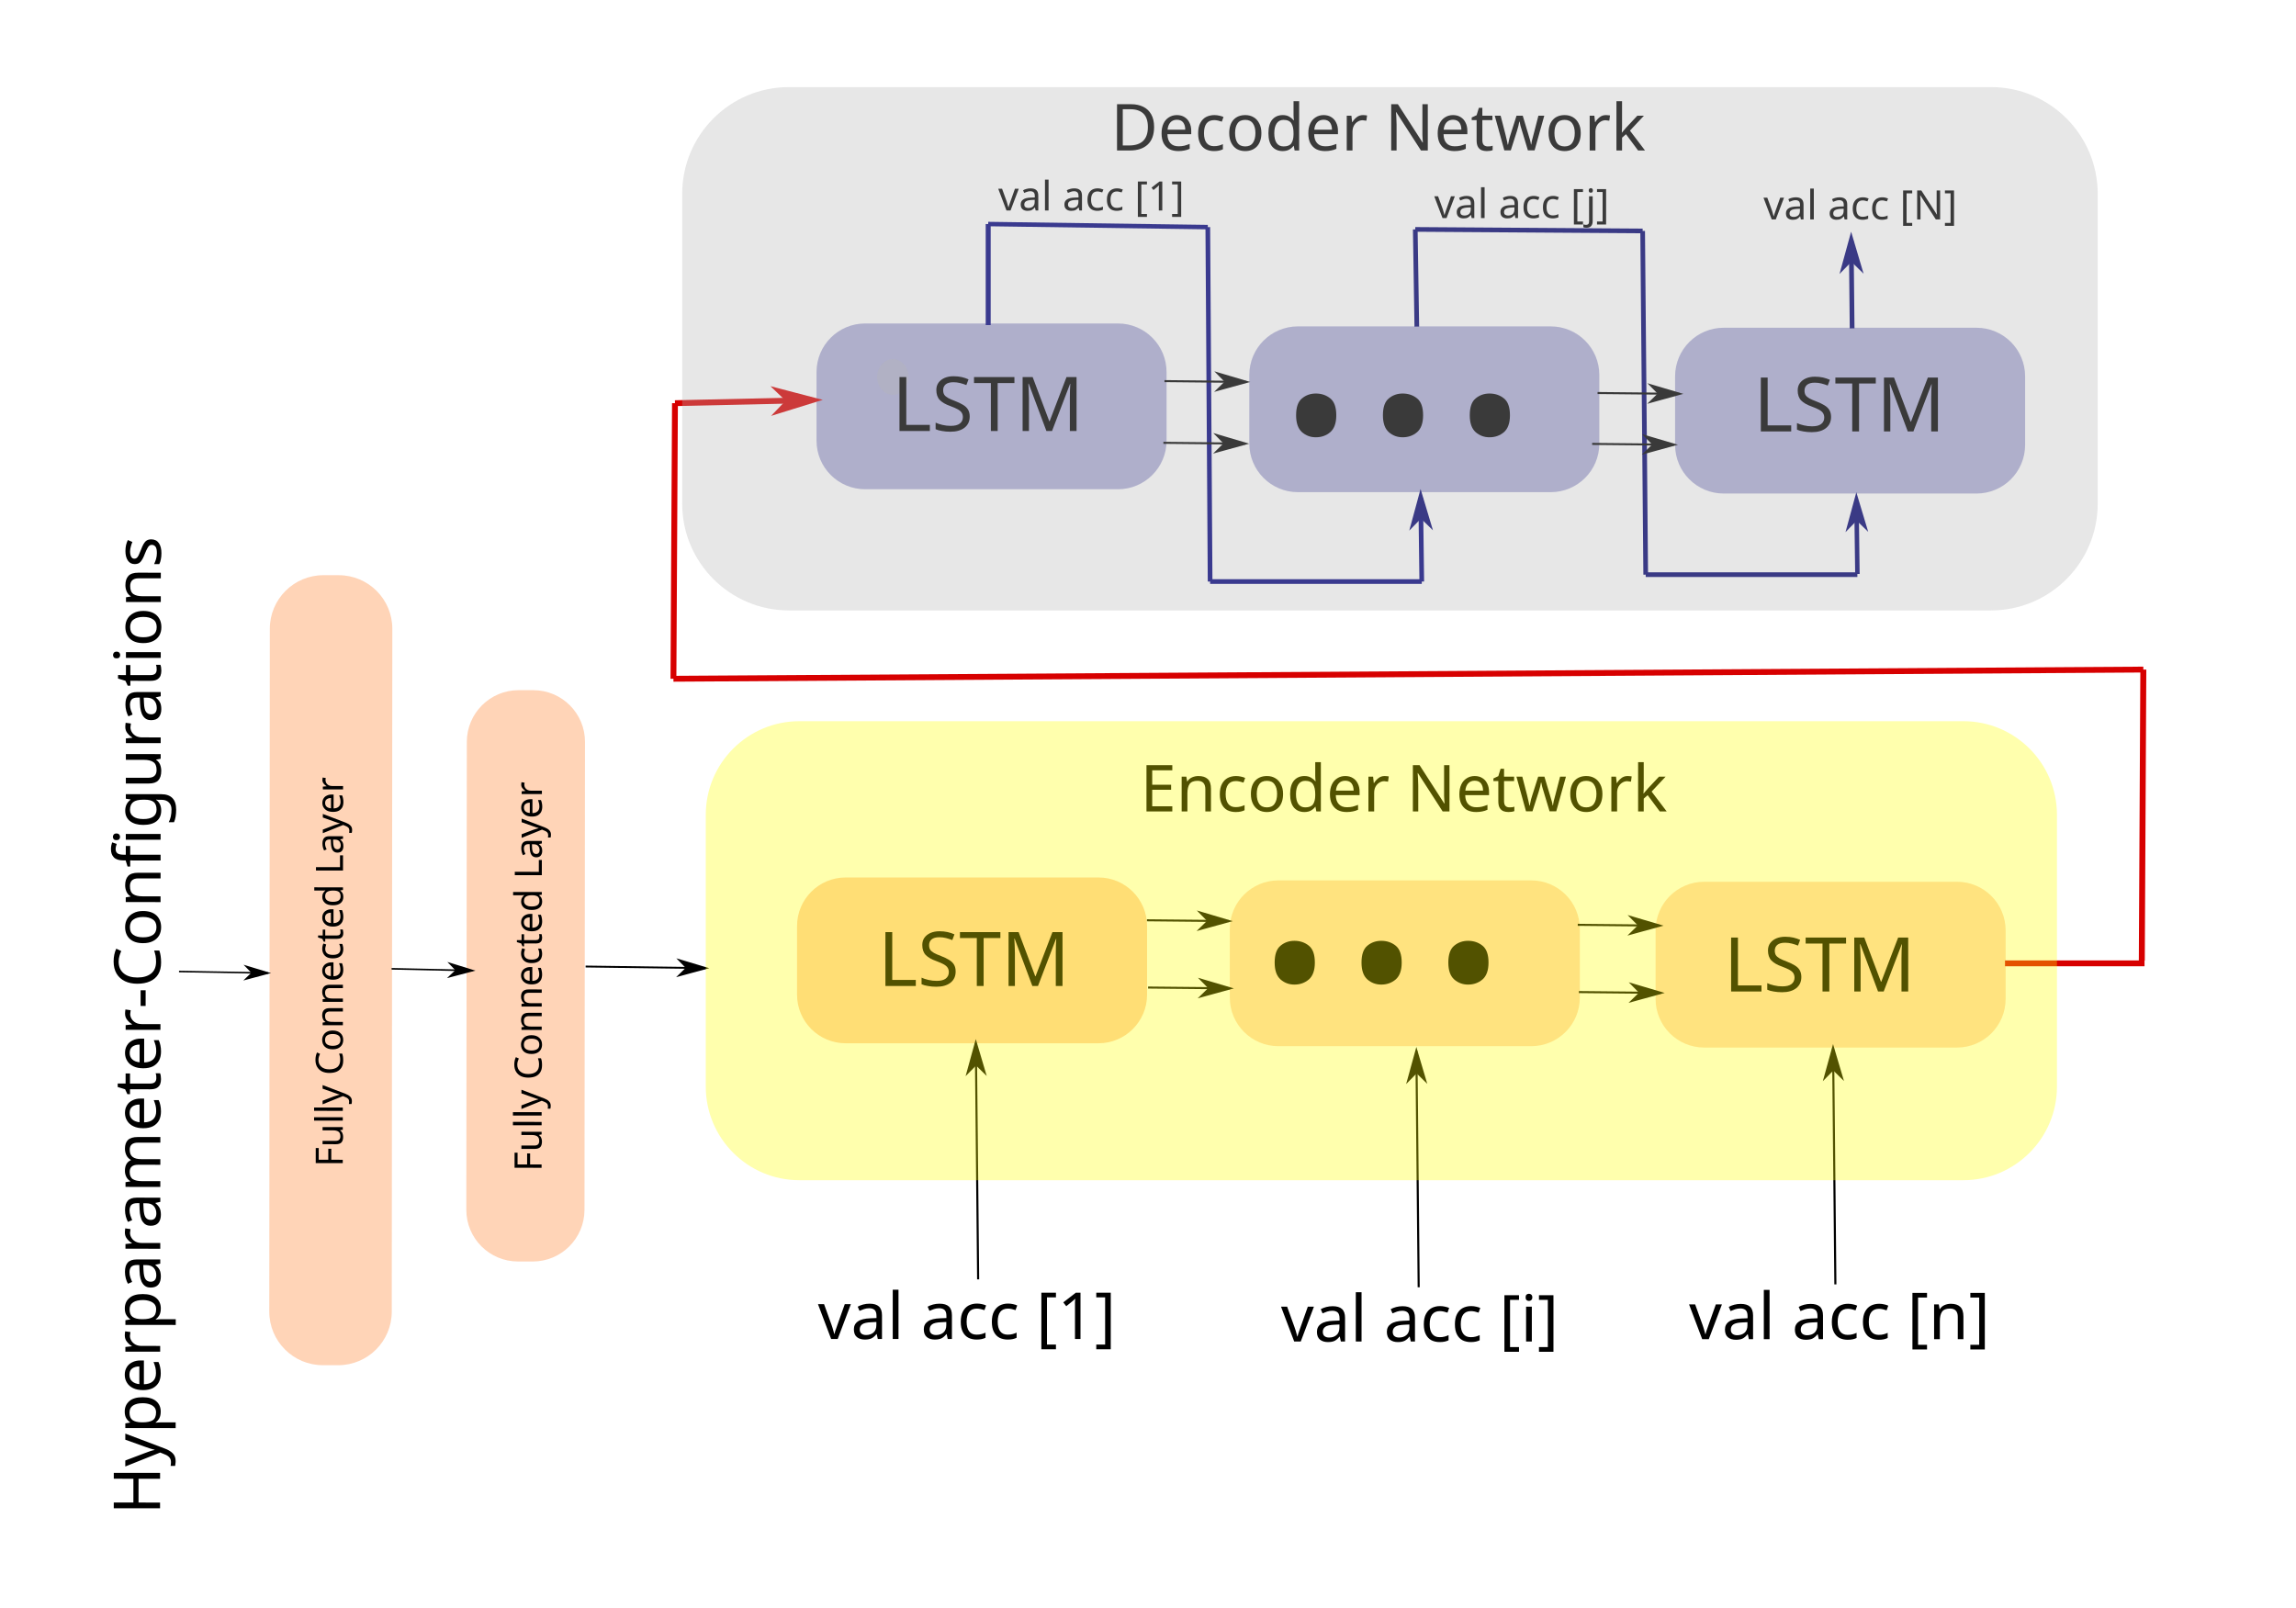
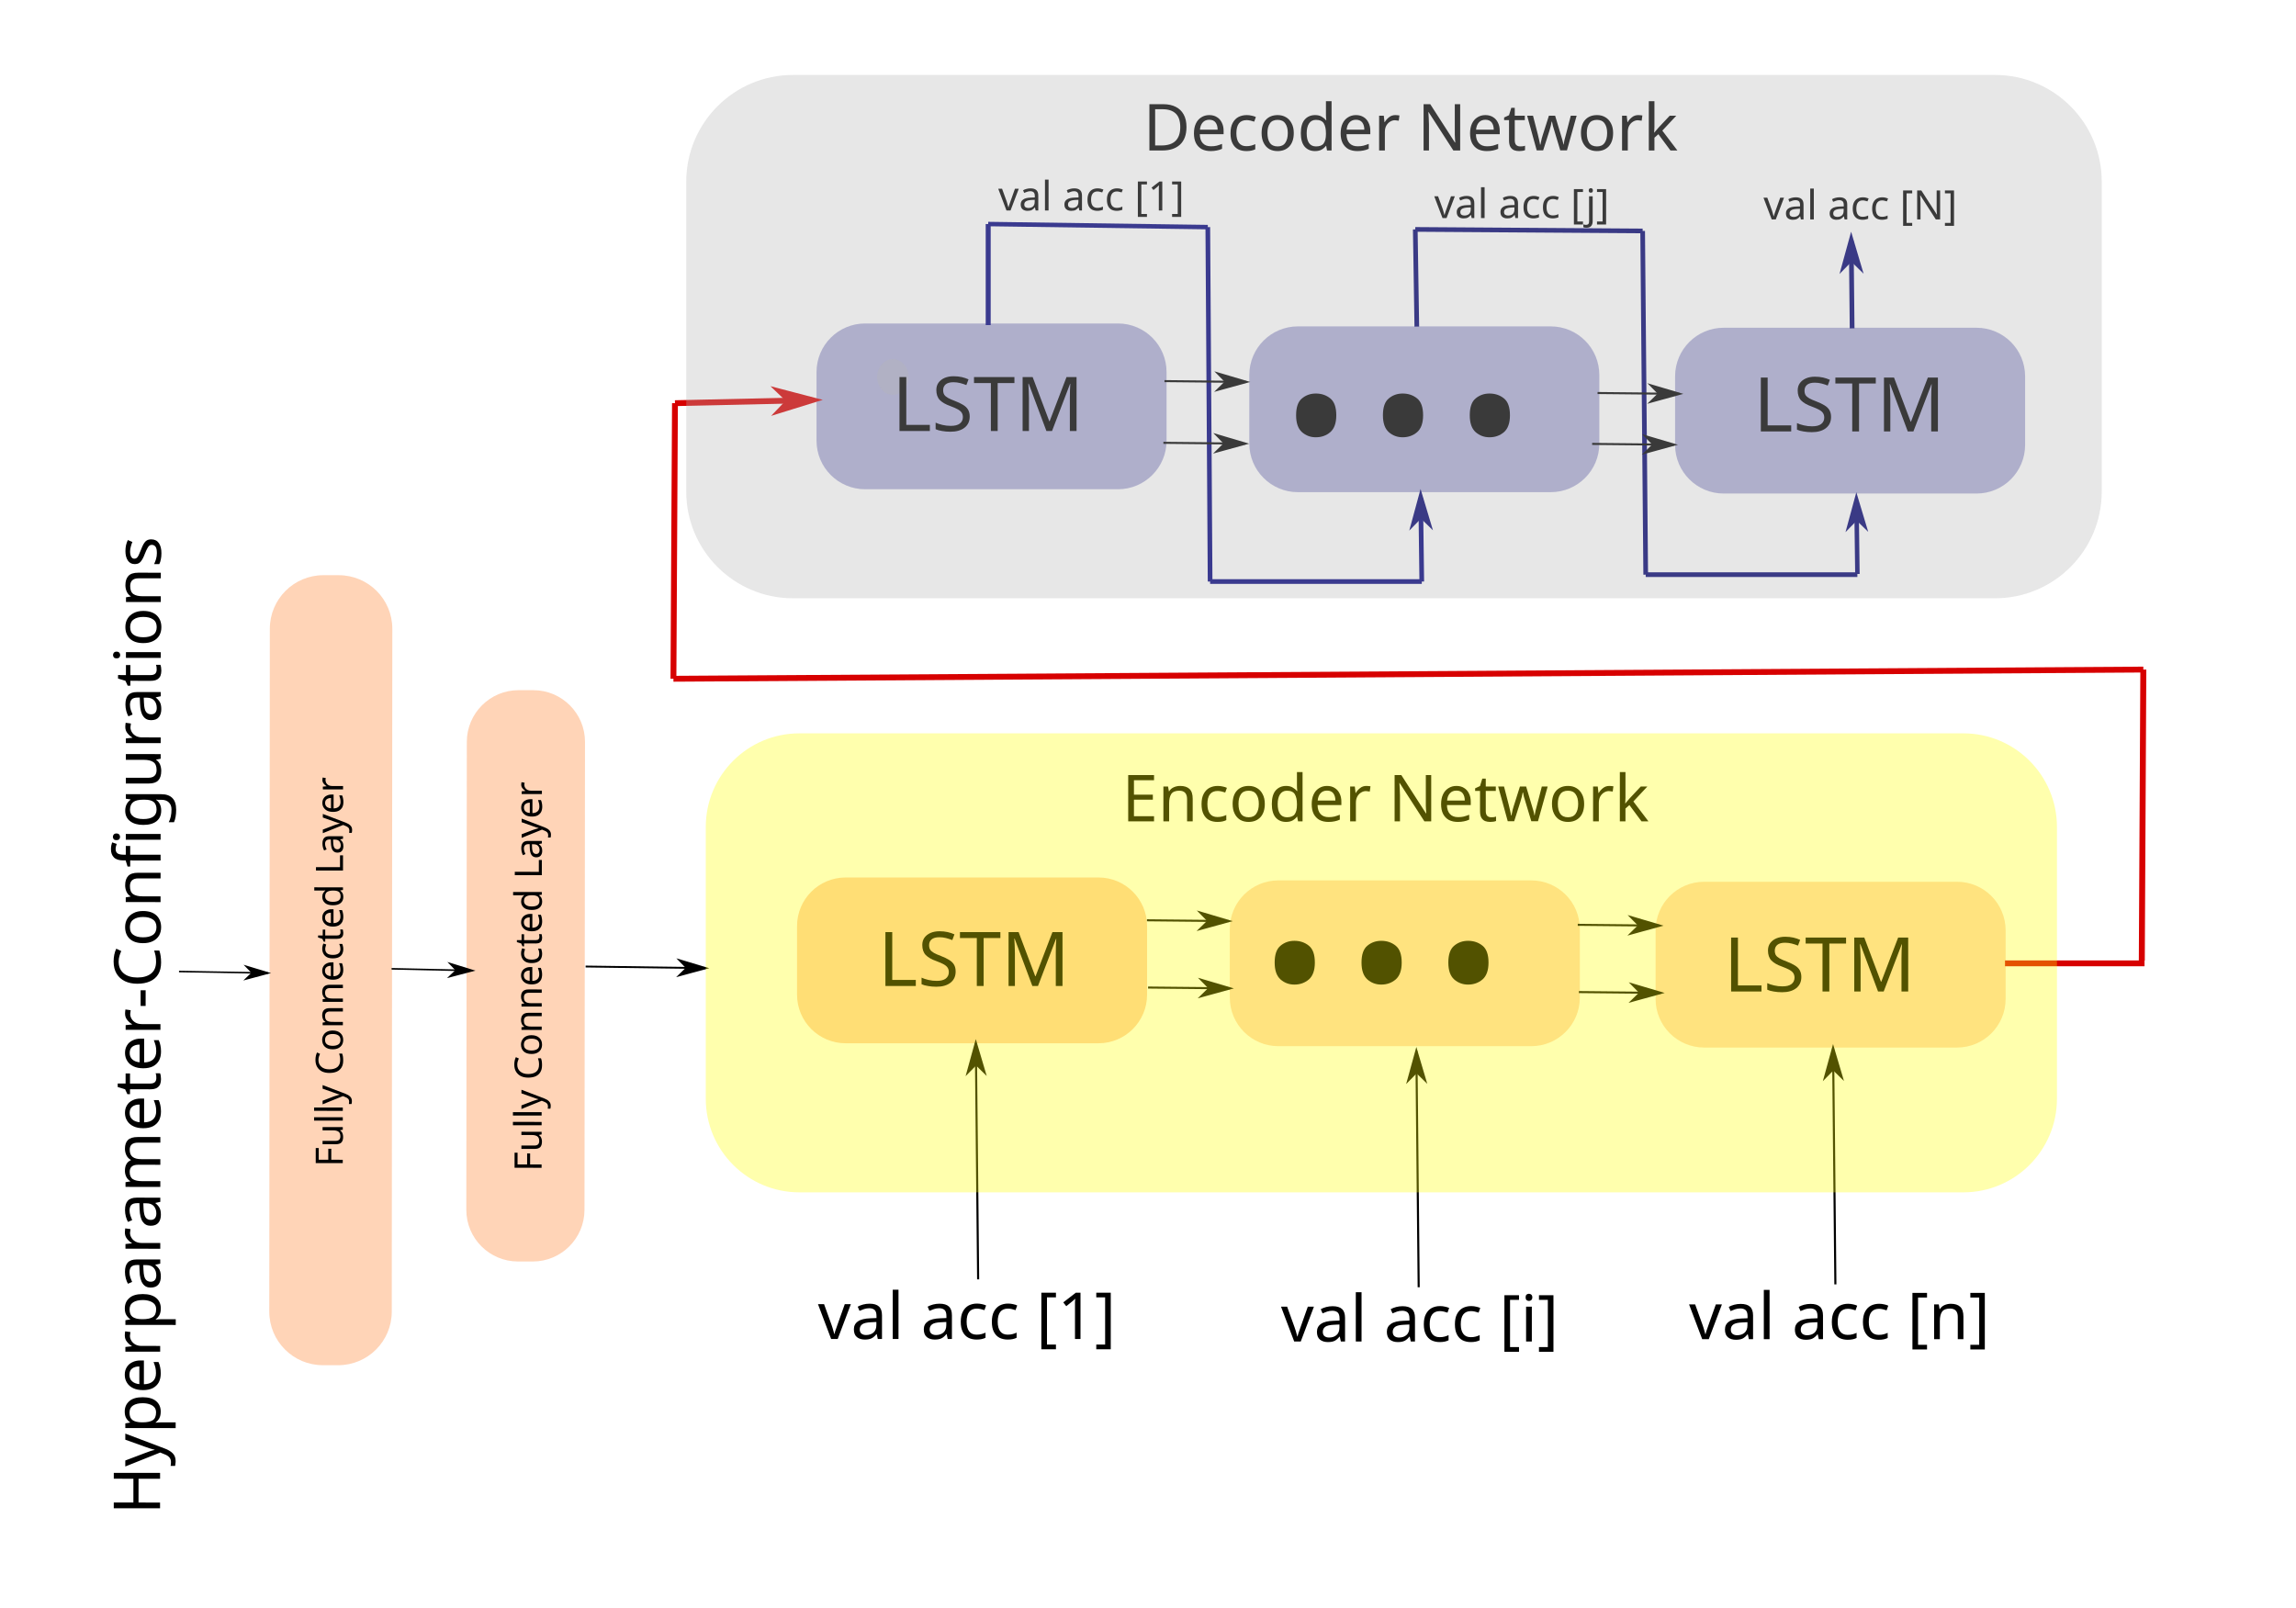
<svg xmlns="http://www.w3.org/2000/svg" width="300mm" height="210mm" viewBox="0 0 300 210" version="1.1" id="svg1682">
  <defs id="defs1676">
    <marker style="overflow:visible" id="marker12150" refX="0" refY="0" orient="auto">
      <path transform="matrix(-0.8,0,0,-0.8,-10,0)" style="fill:#000000;fill-opacity:1;fill-rule:evenodd;stroke:#000000;stroke-width:1pt;stroke-opacity:1" d="M 0,0 5,-5 -12.5,0 5,5 Z" id="path12148" />
    </marker>
    <marker style="overflow:visible" id="marker8075" refX="0" refY="0" orient="auto">
      <path transform="matrix(-0.4,0,0,-0.4,-4,0)" style="fill:#000000;fill-opacity:1;fill-rule:evenodd;stroke:#000000;stroke-width:1pt;stroke-opacity:1" d="M 0,0 5,-5 -12.5,0 5,5 Z" id="path8073" />
    </marker>
    <marker style="overflow:visible" id="marker7843" refX="0" refY="0" orient="auto">
      <path transform="matrix(-0.8,0,0,-0.8,-10,0)" style="fill:#000000;fill-opacity:1;fill-rule:evenodd;stroke:#000000;stroke-width:1pt;stroke-opacity:1" d="M 0,0 5,-5 -12.5,0 5,5 Z" id="path7841" />
    </marker>
    <marker orient="auto" refY="0" refX="0" id="marker7653" style="overflow:visible">
      <path id="path7651" d="M 0,0 5,-5 -12.5,0 5,5 Z" style="fill:#000000;fill-opacity:1;fill-rule:evenodd;stroke:#000000;stroke-width:1pt;stroke-opacity:1" transform="matrix(-0.8,0,0,-0.8,-10,0)" />
    </marker>
    <marker orient="auto" refY="0" refX="0" id="marker7457" style="overflow:visible">
      <path id="path7455" d="M 0,0 5,-5 -12.5,0 5,5 Z" style="fill:#000000;fill-opacity:1;fill-rule:evenodd;stroke:#000000;stroke-width:1pt;stroke-opacity:1" transform="matrix(-0.8,0,0,-0.8,-10,0)" />
    </marker>
    <marker style="overflow:visible" id="marker7279" refX="0" refY="0" orient="auto">
      <path transform="matrix(-0.8,0,0,-0.8,-10,0)" style="fill:#000000;fill-opacity:1;fill-rule:evenodd;stroke:#000000;stroke-width:1pt;stroke-opacity:1" d="M 0,0 5,-5 -12.5,0 5,5 Z" id="path7277" />
    </marker>
    <marker orient="auto" refY="0" refX="0" id="marker7095" style="overflow:visible">
      <path id="path7093" d="M 0,0 5,-5 -12.5,0 5,5 Z" style="fill:#000000;fill-opacity:1;fill-rule:evenodd;stroke:#000000;stroke-width:1pt;stroke-opacity:1" transform="matrix(-0.8,0,0,-0.8,-10,0)" />
    </marker>
    <marker style="overflow:visible" id="marker6179" refX="0" refY="0" orient="auto">
      <path transform="matrix(-0.8,0,0,-0.8,-10,0)" style="fill:#000000;fill-opacity:1;fill-rule:evenodd;stroke:#000000;stroke-width:1pt;stroke-opacity:1" d="M 0,0 5,-5 -12.5,0 5,5 Z" id="path6177" />
    </marker>
    <marker orient="auto" refY="0" refX="0" id="marker3680" style="overflow:visible">
      <path id="path3678" d="M 0,0 5,-5 -12.5,0 5,5 Z" style="fill:#00006f;fill-opacity:1;fill-rule:evenodd;stroke:#00006f;stroke-width:1pt;stroke-opacity:1" transform="matrix(-0.4,0,0,-0.4,-4,0)" />
    </marker>
    <marker style="overflow:visible" id="marker3532" refX="0" refY="0" orient="auto">
      <path transform="matrix(0.4,0,0,0.4,4,0)" style="fill:#00006f;fill-opacity:1;fill-rule:evenodd;stroke:#00006f;stroke-width:1pt;stroke-opacity:1" d="M 0,0 5,-5 -12.5,0 5,5 Z" id="path3530" />
    </marker>
    <marker orient="auto" refY="0" refX="0" id="Arrow1Mstart" style="overflow:visible">
      <path id="path1212" d="M 0,0 5,-5 -12.5,0 5,5 Z" style="fill:#00006f;fill-opacity:1;fill-rule:evenodd;stroke:#00006f;stroke-width:1pt;stroke-opacity:1" transform="matrix(0.4,0,0,0.4,4,0)" />
    </marker>
    <marker orient="auto" refY="0" refX="0" id="Arrow1Lstart" style="overflow:visible">
      <path id="path1206" d="M 0,0 5,-5 -12.5,0 5,5 Z" style="fill:#000080;fill-opacity:1;fill-rule:evenodd;stroke:#00007e;stroke-width:1pt;stroke-opacity:1" transform="matrix(0.8,0,0,0.8,10,0)" />
    </marker>
    <marker style="overflow:visible" id="marker3158" refX="0" refY="0" orient="auto">
      <path transform="matrix(-0.8,0,0,-0.8,-10,0)" style="fill:#00006f;fill-opacity:1;fill-rule:evenodd;stroke:#00006f;stroke-width:1pt;stroke-opacity:1" d="M 0,0 5,-5 -12.5,0 5,5 Z" id="path3156" />
    </marker>
    <marker orient="auto" refY="0" refX="0" id="marker3028" style="overflow:visible">
      <path id="path3026" d="M 0,0 5,-5 -12.5,0 5,5 Z" style="fill:#000000;fill-opacity:1;fill-rule:evenodd;stroke:#000000;stroke-width:1pt;stroke-opacity:1" transform="matrix(-0.4,0,0,-0.4,-4,0)" />
    </marker>
    <marker style="overflow:visible" id="marker2922" refX="0" refY="0" orient="auto">
      <path transform="matrix(-0.8,0,0,-0.8,-10,0)" style="fill:#000080;fill-opacity:1;fill-rule:evenodd;stroke:#00007e;stroke-width:1pt;stroke-opacity:1" d="M 0,0 5,-5 -12.5,0 5,5 Z" id="path2920" />
    </marker>
    <marker orient="auto" refY="0" refX="0" id="Arrow1Mend" style="overflow:visible">
      <path id="path1215" d="M 0,0 5,-5 -12.5,0 5,5 Z" style="fill:#d70000;fill-opacity:1;fill-rule:evenodd;stroke:#d70000;stroke-width:1pt;stroke-opacity:1" transform="matrix(-0.4,0,0,-0.4,-4,0)" />
    </marker>
    <marker style="overflow:visible" id="marker2673" refX="0" refY="0" orient="auto">
      <path transform="matrix(-0.8,0,0,-0.8,-10,0)" style="fill:#d70000;fill-opacity:1;fill-rule:evenodd;stroke:#d70000;stroke-width:1pt;stroke-opacity:1" d="M 0,0 5,-5 -12.5,0 5,5 Z" id="path2671" />
    </marker>
    <marker orient="auto" refY="0" refX="0" id="marker3046" style="overflow:visible">
      <path id="path3044" d="M 0,0 5,-5 -12.5,0 5,5 Z" style="fill:#000000;fill-opacity:1;fill-rule:evenodd;stroke:#000000;stroke-width:1pt;stroke-opacity:1" transform="matrix(-0.8,0,0,-0.8,-10,0)" />
    </marker>
    <marker orient="auto" refY="0" refX="0" id="marker2920" style="overflow:visible">
      <path id="path2918" d="M 0,0 5,-5 -12.5,0 5,5 Z" style="fill:#000000;fill-opacity:1;fill-rule:evenodd;stroke:#000000;stroke-width:1pt;stroke-opacity:1" transform="matrix(-0.8,0,0,-0.8,-10,0)" />
    </marker>
    <marker orient="auto" refY="0" refX="0" id="marker2847" style="overflow:visible">
      <path id="path2845" d="M 0,0 5,-5 -12.5,0 5,5 Z" style="fill:#000000;fill-opacity:1;fill-rule:evenodd;stroke:#000000;stroke-width:1pt;stroke-opacity:1" transform="matrix(-0.8,0,0,-0.8,-10,0)" />
    </marker>
    <marker orient="auto" refY="0" refX="0" id="Arrow1Lend-8" style="overflow:visible">
      <path id="path1209-7" d="M 0,0 5,-5 -12.5,0 5,5 Z" style="fill:#000000;fill-opacity:1;fill-rule:evenodd;stroke:#000000;stroke-width:1pt;stroke-opacity:1" transform="matrix(-0.8,0,0,-0.8,-10,0)" />
    </marker>
    <marker orient="auto" refY="0" refX="0" id="marker2847-0-9" style="overflow:visible">
      <path id="path2845-6-2" d="M 0,0 5,-5 -12.5,0 5,5 Z" style="fill:#000000;fill-opacity:1;fill-rule:evenodd;stroke:#000000;stroke-width:1pt;stroke-opacity:1" transform="matrix(-0.8,0,0,-0.8,-10,0)" />
    </marker>
    <marker orient="auto" refY="0" refX="0" id="marker3426-0" style="overflow:visible">
      <path id="path3424-2" d="M 0,0 5,-5 -12.5,0 5,5 Z" style="fill:#000000;fill-opacity:1;fill-rule:evenodd;stroke:#000000;stroke-width:1pt;stroke-opacity:1" transform="matrix(-0.8,0,0,-0.8,-10,0)" />
    </marker>
    <marker orient="auto" refY="0" refX="0" id="marker3046-3" style="overflow:visible">
      <path id="path3044-7" d="M 0,0 5,-5 -12.5,0 5,5 Z" style="fill:#000000;fill-opacity:1;fill-rule:evenodd;stroke:#000000;stroke-width:1pt;stroke-opacity:1" transform="matrix(-0.8,0,0,-0.8,-10,0)" />
    </marker>
    <marker orient="auto" refY="0" refX="0" id="marker2920-5" style="overflow:visible">
      <path id="path2918-9" d="M 0,0 5,-5 -12.5,0 5,5 Z" style="fill:#000000;fill-opacity:1;fill-rule:evenodd;stroke:#000000;stroke-width:1pt;stroke-opacity:1" transform="matrix(-0.8,0,0,-0.8,-10,0)" />
    </marker>
    <marker orient="auto" refY="0" refX="0" id="marker2847-2" style="overflow:visible">
      <path id="path2845-2" d="M 0,0 5,-5 -12.5,0 5,5 Z" style="fill:#000000;fill-opacity:1;fill-rule:evenodd;stroke:#000000;stroke-width:1pt;stroke-opacity:1" transform="matrix(-0.8,0,0,-0.8,-10,0)" />
    </marker>
    <marker style="overflow:visible" id="marker6179-4" refX="0" refY="0" orient="auto">
      <path transform="matrix(-0.8,0,0,-0.8,-10,0)" style="fill:#000000;fill-opacity:1;fill-rule:evenodd;stroke:#000000;stroke-width:1pt;stroke-opacity:1" d="M 0,0 5,-5 -12.5,0 5,5 Z" id="path6177-3" />
    </marker>
    <marker style="overflow:visible" id="marker6179-7" refX="0" refY="0" orient="auto">
      <path transform="matrix(-0.8,0,0,-0.8,-10,0)" style="fill:#000000;fill-opacity:1;fill-rule:evenodd;stroke:#000000;stroke-width:1pt;stroke-opacity:1" d="M 0,0 5,-5 -12.5,0 5,5 Z" id="path6177-8" />
    </marker>
    <marker orient="auto" refY="0" refX="0" id="marker7653-3" style="overflow:visible">
      <path id="path7651-1" d="M 0,0 5,-5 -12.5,0 5,5 Z" style="fill:#000000;fill-opacity:1;fill-rule:evenodd;stroke:#000000;stroke-width:1pt;stroke-opacity:1" transform="matrix(-0.8,0,0,-0.8,-10,0)" />
    </marker>
    <marker orient="auto" refY="0" refX="0" id="marker7653-9" style="overflow:visible">
      <path id="path7651-2" d="M 0,0 5,-5 -12.5,0 5,5 Z" style="fill:#000000;fill-opacity:1;fill-rule:evenodd;stroke:#000000;stroke-width:1pt;stroke-opacity:1" transform="matrix(-0.8,0,0,-0.8,-10,0)" />
    </marker>
    <marker orient="auto" refY="0" refX="0" id="marker3680-6" style="overflow:visible">
      <path id="path3678-1" d="M 0,0 5,-5 -12.5,0 5,5 Z" style="fill:#00006f;fill-opacity:1;fill-rule:evenodd;stroke:#00006f;stroke-width:1pt;stroke-opacity:1" transform="matrix(-0.4,0,0,-0.4,-4,0)" />
    </marker>
    <marker orient="auto" refY="0" refX="0" id="marker10304-6" style="overflow:visible">
      <path id="path10302-6" d="M 0,0 5,-5 -12.5,0 5,5 Z" style="fill:#000000;fill-opacity:1;fill-rule:evenodd;stroke:#000000;stroke-width:1pt;stroke-opacity:1" transform="matrix(-0.8,0,0,-0.8,-10,0)" />
    </marker>
    <marker orient="auto" refY="0" refX="0" id="marker10304-6-4" style="overflow:visible">
      <path id="path10302-6-9" d="M 0,0 5,-5 -12.5,0 5,5 Z" style="fill:#000000;fill-opacity:1;fill-rule:evenodd;stroke:#000000;stroke-width:1pt;stroke-opacity:1" transform="matrix(-0.8,0,0,-0.8,-10,0)" />
    </marker>
    <marker orient="auto" refY="0" refX="0" id="marker10304-6-9" style="overflow:visible">
      <path id="path10302-6-1" d="M 0,0 5,-5 -12.5,0 5,5 Z" style="fill:#000000;fill-opacity:1;fill-rule:evenodd;stroke:#000000;stroke-width:1pt;stroke-opacity:1" transform="matrix(-0.8,0,0,-0.8,-10,0)" />
    </marker>
    <marker orient="auto" refY="0" refX="0" id="marker10304-6-7" style="overflow:visible">
      <path id="path10302-6-11" d="M 0,0 5,-5 -12.5,0 5,5 Z" style="fill:#000000;fill-opacity:1;fill-rule:evenodd;stroke:#000000;stroke-width:1pt;stroke-opacity:1" transform="matrix(-0.8,0,0,-0.8,-10,0)" />
    </marker>
    <marker orient="auto" refY="0" refX="0" id="marker10304-6-4-6" style="overflow:visible">
      <path id="path10302-6-9-3" d="M 0,0 5,-5 -12.5,0 5,5 Z" style="fill:#000000;fill-opacity:1;fill-rule:evenodd;stroke:#000000;stroke-width:1pt;stroke-opacity:1" transform="matrix(-0.8,0,0,-0.8,-10,0)" />
    </marker>
    <marker orient="auto" refY="0" refX="0" id="marker10304-6-4-4" style="overflow:visible">
      <path id="path10302-6-9-8" d="M 0,0 5,-5 -12.5,0 5,5 Z" style="fill:#000000;fill-opacity:1;fill-rule:evenodd;stroke:#000000;stroke-width:1pt;stroke-opacity:1" transform="matrix(-0.8,0,0,-0.8,-10,0)" />
    </marker>
    <marker orient="auto" refY="0" refX="0" id="marker10304-6-4-4-2" style="overflow:visible">
      <path id="path10302-6-9-8-9" d="M 0,0 5,-5 -12.5,0 5,5 Z" style="fill:#000000;fill-opacity:1;fill-rule:evenodd;stroke:#000000;stroke-width:1pt;stroke-opacity:1" transform="matrix(-0.8,0,0,-0.8,-10,0)" />
    </marker>
    <marker orient="auto" refY="0" refX="0" id="marker10304-6-4-6-3" style="overflow:visible">
      <path id="path10302-6-9-3-9" d="M 0,0 5,-5 -12.5,0 5,5 Z" style="fill:#000000;fill-opacity:1;fill-rule:evenodd;stroke:#000000;stroke-width:1pt;stroke-opacity:1" transform="matrix(-0.8,0,0,-0.8,-10,0)" />
    </marker>
  </defs>
  <g id="layer1" transform="translate(0,-87)">
    <rect style="opacity:0.323;fill:#ff6600;stroke:none;stroke-width:0.05;stroke-miterlimit:4;stroke-dasharray:none;paint-order:stroke fill markers" id="rect815" width="45.736" height="21.664" x="104.143" y="201.662" ry="6.35" />
    <rect style="opacity:0.323;fill:#ff7f2a;stroke:none;stroke-width:0.05;stroke-miterlimit:4;stroke-dasharray:none;paint-order:stroke fill markers" id="rect815-7" width="45.736" height="21.664" x="216.323" y="202.221" ry="6.35" />
-     <text xml:space="preserve" style="font-style:normal;font-weight:normal;font-size:10.583px;line-height:1.25;font-family:sans-serif;letter-spacing:0px;word-spacing:0px;fill:#000000;fill-opacity:1;stroke:none;stroke-width:0.265" x="148.974" y="193.033" id="text1187">
-       <tspan id="tspan1185" x="148.974" y="193.033" style="font-size:8.467px;stroke-width:0.265">Encoder Network</tspan>
+     <text xml:space="preserve" style="font-style:normal;font-weight:normal;font-size:10.583px;line-height:1.25;font-family:sans-serif;letter-spacing:0px;word-spacing:0px;fill:#000000;fill-opacity:1;stroke:none;stroke-width:0.265" x="146.585" y="194.324" id="text1187">
+       <tspan id="tspan1185" x="146.585" y="194.324" style="font-size:8.467px;stroke-width:0.265">Encoder Network</tspan>
    </text>
    <rect style="opacity:0.323;fill:#ff7f2a;stroke:none;stroke-width:0.05;stroke-miterlimit:4;stroke-dasharray:none;paint-order:stroke fill markers" id="rect815-6" width="45.736" height="21.664" x="160.689" y="202.042" ry="6.35" />
    <rect style="opacity:0.323;fill:#000080;stroke:none;stroke-width:0.05;stroke-miterlimit:4;stroke-dasharray:none;paint-order:stroke fill markers" id="rect815-8" width="45.736" height="21.664" x="106.689" y="129.268" ry="6.35" />
    <rect style="opacity:0.323;fill:#000080;stroke:none;stroke-width:0.05;stroke-miterlimit:4;stroke-dasharray:none;paint-order:stroke fill markers" id="rect815-7-9" width="45.736" height="21.664" x="218.87" y="129.827" ry="6.35" />
    <ellipse style="opacity:0.323;fill:#b3b3b3;stroke:none;stroke-width:0.1;stroke-miterlimit:4;stroke-dasharray:none;paint-order:stroke fill markers" id="path2627-7" cx="116.662" cy="136.262" rx="2.051" ry="2.334" />
-     <text xml:space="preserve" style="font-style:normal;font-weight:normal;font-size:10.583px;line-height:1.25;font-family:sans-serif;letter-spacing:0px;word-spacing:0px;fill:#000000;fill-opacity:1;stroke:none;stroke-width:0.265" x="145.124" y="106.664" id="text1187-0">
-       <tspan id="tspan1185-6" x="145.124" y="106.664" style="font-size:8.467px;stroke-width:0.265">Decoder Network</tspan>
+     <text xml:space="preserve" style="font-style:normal;font-weight:normal;font-size:10.583px;line-height:1.25;font-family:sans-serif;letter-spacing:0px;word-spacing:0px;fill:#000000;fill-opacity:1;stroke:none;stroke-width:0.265" x="149.357" y="106.664" id="text1187-0">
+       <tspan id="tspan1185-6" x="149.357" y="106.664" style="font-size:8.467px;stroke-width:0.265">Decoder Network</tspan>
    </text>
    <rect style="opacity:0.323;fill:#000080;stroke:none;stroke-width:0.05;stroke-miterlimit:4;stroke-dasharray:none;paint-order:stroke fill markers" id="rect815-6-0" width="45.736" height="21.664" x="163.236" y="129.649" ry="6.35" />
    <path style="display:inline;fill:none;fill-rule:evenodd;stroke:#d70000;stroke-width:0.761;stroke-linecap:butt;stroke-linejoin:miter;stroke-miterlimit:4;stroke-dasharray:none;stroke-opacity:1" d="m 280.207,212.882 h -18.228" id="path2653" />
    <path style="display:inline;fill:none;fill-rule:evenodd;stroke:#d70000;stroke-width:0.779;stroke-linecap:butt;stroke-linejoin:miter;stroke-miterlimit:4;stroke-dasharray:none;stroke-opacity:1" d="m 280.052,174.494 -0.2,38.033" id="path2655" />
    <path style="display:inline;fill:none;fill-rule:evenodd;stroke:#d70000;stroke-width:0.765;stroke-linecap:butt;stroke-linejoin:miter;stroke-miterlimit:4;stroke-dasharray:none;stroke-opacity:1" d="M 87.993,175.695 280.052,174.494" id="path2657" />
    <path style="fill:none;fill-rule:evenodd;stroke:#d70000;stroke-width:0.765;stroke-linecap:butt;stroke-linejoin:miter;stroke-miterlimit:4;stroke-dasharray:none;stroke-opacity:1" d="m 87.993,175.695 0.2,-36.011" id="path2661" />
    <path style="display:inline;fill:none;fill-rule:evenodd;stroke:#d70000;stroke-width:0.765;stroke-linecap:butt;stroke-linejoin:miter;stroke-miterlimit:4;stroke-dasharray:none;stroke-opacity:1;marker-end:url(#Arrow1Mend)" d="M 88.193,139.684 105.998,139.284" id="path2663" />
    <path style="display:inline;fill:#000080;fill-rule:evenodd;stroke:#00007e;stroke-width:0.651;stroke-linecap:butt;stroke-linejoin:miter;stroke-miterlimit:4;stroke-dasharray:none;stroke-opacity:1" d="m 129.12,116.276 v 13.202" id="path2863" />
    <path style="display:inline;fill:#000080;fill-rule:evenodd;stroke:#00007e;stroke-width:0.582;stroke-linecap:butt;stroke-linejoin:miter;stroke-miterlimit:4;stroke-dasharray:none;stroke-opacity:1" d="M 157.813,116.677 129.12,116.276" id="path2865" />
    <path style="display:inline;fill:#000080;fill-rule:evenodd;stroke:#00007e;stroke-width:0.61;stroke-linecap:butt;stroke-linejoin:miter;stroke-miterlimit:4;stroke-dasharray:none;stroke-opacity:1" d="m 158.115,162.991 -0.301,-46.314" id="path2871" />
    <path style="fill:#000080;fill-rule:evenodd;stroke:#00007e;stroke-width:0.61;stroke-linecap:butt;stroke-linejoin:miter;stroke-miterlimit:4;stroke-dasharray:none;stroke-opacity:1" d="M 185.772,162.991 H 158.115" id="path2873" />
    <path style="fill:#000080;fill-rule:evenodd;stroke:#00007e;stroke-width:0.61;stroke-linecap:butt;stroke-linejoin:miter;stroke-miterlimit:4;stroke-dasharray:none;stroke-opacity:1;marker-start:url(#Arrow1Mstart)" d="m 185.63,152.098 0.141,10.893" id="path2875" />
    <path style="fill:none;fill-rule:evenodd;stroke:#00006f;stroke-width:0.61;stroke-linecap:butt;stroke-linejoin:miter;stroke-miterlimit:4;stroke-dasharray:none;stroke-opacity:1" d="m 185.123,129.681 -0.2,-12.704" id="path2877" />
    <path style="fill:none;fill-rule:evenodd;stroke:#00006f;stroke-width:0.61;stroke-linecap:butt;stroke-linejoin:miter;stroke-miterlimit:4;stroke-dasharray:none;stroke-opacity:1" d="m 184.922,116.977 29.709,0.2" id="path2881" />
    <path style="display:inline;fill:none;fill-rule:evenodd;stroke:#00006f;stroke-width:0.61;stroke-linecap:butt;stroke-linejoin:miter;stroke-miterlimit:4;stroke-dasharray:none;stroke-opacity:1" d="m 214.632,117.177 0.4,44.914" id="path2887" />
    <path style="fill:none;fill-rule:evenodd;stroke:#000000;stroke-width:0.265px;stroke-linecap:butt;stroke-linejoin:miter;stroke-opacity:1" d="m 215.032,162.09 v 0" id="path2889" />
    <path style="fill:none;fill-rule:evenodd;stroke:#000000;stroke-width:0.265px;stroke-linecap:butt;stroke-linejoin:miter;stroke-opacity:1" d="m 215.032,162.09 v 0" id="path2893" />
    <path style="fill:none;fill-rule:evenodd;stroke:#000000;stroke-width:0.265px;stroke-linecap:butt;stroke-linejoin:miter;stroke-opacity:1" d="m 215.032,162.09 v 0" id="path2895" />
    <path style="fill:none;fill-rule:evenodd;stroke:#00006f;stroke-width:0.61;stroke-linecap:butt;stroke-linejoin:miter;stroke-miterlimit:4;stroke-dasharray:none;stroke-opacity:1" d="M 242.688,162.09 H 215.032" id="path2873-6" />
    <path style="fill:none;fill-rule:evenodd;stroke:#00006f;stroke-width:0.585;stroke-linecap:butt;stroke-linejoin:miter;stroke-miterlimit:4;stroke-dasharray:none;stroke-opacity:1;marker-end:url(#marker3680)" d="m 242.693,162 -0.126,-9.527" id="path2912" />
    <text xml:space="preserve" style="font-style:normal;font-weight:normal;font-size:8.467px;line-height:1.25;font-family:sans-serif;letter-spacing:0px;word-spacing:0px;fill:#000000;fill-opacity:1;stroke:none;stroke-width:0.265" x="106.878" y="261.964" id="text2731">
      <tspan x="106.878" y="261.964" style="font-size:8.467px;stroke-width:0.265" id="tspan1473">val acc [1]</tspan>
    </text>
    <text xml:space="preserve" style="font-style:normal;font-weight:normal;font-size:8.467px;line-height:1.25;font-family:sans-serif;letter-spacing:0px;word-spacing:0px;fill:#000000;fill-opacity:1;stroke:none;stroke-width:0.265" x="167.383" y="262.292" id="text2731-5">
      <tspan x="167.383" y="262.292" style="font-size:8.467px;stroke-width:0.265" id="tspan1473-5">val acc [i]</tspan>
    </text>
    <text xml:space="preserve" style="font-style:normal;font-weight:normal;font-size:8.467px;line-height:1.25;font-family:sans-serif;letter-spacing:0px;word-spacing:0px;fill:#000000;fill-opacity:1;stroke:none;stroke-width:0.265" x="220.695" y="261.992" id="text2731-4">
      <tspan x="220.695" y="261.992" style="font-size:8.467px;stroke-width:0.265" id="tspan1473-4">val acc [n]</tspan>
    </text>
    <path style="fill:none;fill-rule:evenodd;stroke:#000000;stroke-width:0.272px;stroke-linecap:butt;stroke-linejoin:miter;stroke-opacity:1;marker-end:url(#marker6179)" d="m 127.805,254.178 -0.3,-30.869" id="path6157" />
    <path style="fill:none;fill-rule:evenodd;stroke:#000000;stroke-width:0.272px;stroke-linecap:butt;stroke-linejoin:miter;stroke-opacity:1;marker-end:url(#marker6179-4)" d="m 185.369,255.206 -0.3,-30.869" id="path6157-0" />
    <path style="fill:none;fill-rule:evenodd;stroke:#000000;stroke-width:0.272px;stroke-linecap:butt;stroke-linejoin:miter;stroke-opacity:1;marker-end:url(#marker6179-7)" d="m 239.815,254.832 -0.3,-30.869" id="path6157-6" />
    <rect style="opacity:0.283;fill:#ff6600;stroke:none;stroke-width:0.472;stroke-miterlimit:4;stroke-dasharray:none;paint-order:stroke fill markers" id="rect7566-7" width="74.656" height="15.441" x="-251.8" y="61.197" ry="6.756" transform="matrix(0.0010911,-0.9999994,0.9999998,6.1307249e-4,0,0)" />
    <text xml:space="preserve" style="font-style:normal;font-weight:normal;font-size:10.583px;line-height:1.25;font-family:sans-serif;letter-spacing:0px;word-spacing:0px;fill:#000000;fill-opacity:1;stroke:none;stroke-width:0.265" x="-240.023" y="70.959" id="text4458-2-5" transform="rotate(-89.95314)">
      <tspan id="tspan4456-93-0" x="-240.023" y="70.959" style="font-size:4.939px;stroke-width:0.265">Fully Connected Layer</tspan>
    </text>
    <rect style="opacity:0.283;fill:#ff6600;stroke:none;stroke-width:0.565;stroke-miterlimit:4;stroke-dasharray:none;paint-order:stroke fill markers" id="rect7566-7-8" width="103.232" height="16.005" x="-265.358" y="35.395" ry="7.002" transform="rotate(-89.95314)" />
    <text xml:space="preserve" style="font-style:normal;font-weight:normal;font-size:10.583px;line-height:1.25;font-family:sans-serif;letter-spacing:0px;word-spacing:0px;fill:#000000;fill-opacity:1;stroke:none;stroke-width:0.265" x="-239.434" y="44.98" id="text4458-2-5-8" transform="rotate(-89.95314)">
      <tspan id="tspan4456-93-0-4" x="-239.434" y="44.98" style="font-size:4.939px;stroke-width:0.265">Fully Connected Layer</tspan>
    </text>
    <path style="fill:none;fill-rule:evenodd;stroke:#000000;stroke-width:0.243;stroke-linecap:butt;stroke-linejoin:miter;stroke-miterlimit:4;stroke-dasharray:none;stroke-opacity:1;marker-end:url(#marker7653)" d="m 76.518,213.297 15.686,0.212" id="path7085" />
    <path style="fill:none;fill-rule:evenodd;stroke:#000000;stroke-width:0.208;stroke-linecap:butt;stroke-linejoin:miter;stroke-miterlimit:4;stroke-dasharray:none;stroke-opacity:1;marker-end:url(#marker7653-3)" d="m 51.167,213.595 10.558,0.231" id="path7085-4" />
    <path style="fill:none;fill-rule:evenodd;stroke:#000000;stroke-width:0.203;stroke-linecap:butt;stroke-linejoin:miter;stroke-miterlimit:4;stroke-dasharray:none;stroke-opacity:1;marker-end:url(#marker7653-9)" d="m 23.391,213.949 11.629,0.2" id="path7085-0" />
    <text xml:space="preserve" style="font-style:normal;font-weight:normal;font-size:10.583px;line-height:1.25;font-family:sans-serif;letter-spacing:0px;word-spacing:0px;fill:#000000;fill-opacity:1;stroke:none;stroke-width:0.265" x="-284.904" y="21.144" id="text4458-2-5-6" transform="rotate(-89.95314)">
      <tspan id="tspan4456-93-0-8" x="-284.904" y="21.144" style="font-size:8.467px;stroke-width:0.265">Hyperparameter-Configurations</tspan>
    </text>
    <text xml:space="preserve" style="font-style:normal;font-weight:normal;font-size:5.292px;line-height:1.25;font-family:sans-serif;letter-spacing:0px;word-spacing:0px;fill:#000000;fill-opacity:1;stroke:none;stroke-width:0.265" x="130.428" y="114.505" id="text9309-1">
      <tspan id="tspan9307-7" x="130.428" y="114.505" style="stroke-width:0.265">val acc [1]</tspan>
    </text>
    <text xml:space="preserve" style="font-style:normal;font-weight:normal;font-size:5.292px;line-height:1.25;font-family:sans-serif;letter-spacing:0px;word-spacing:0px;fill:#000000;fill-opacity:1;stroke:none;stroke-width:0.265" x="187.403" y="115.495" id="text9309-1-2">
      <tspan id="tspan9307-7-7" x="187.403" y="115.495" style="stroke-width:0.265">val acc [j]</tspan>
    </text>
    <text xml:space="preserve" style="font-style:normal;font-weight:normal;font-size:5.292px;line-height:1.25;font-family:sans-serif;letter-spacing:0px;word-spacing:0px;fill:#000000;fill-opacity:1;stroke:none;stroke-width:0.265" x="230.419" y="115.671" id="text9309-1-2-2">
      <tspan id="tspan9307-7-7-2" x="230.419" y="115.671" style="stroke-width:0.265">val acc [N]</tspan>
    </text>
    <path style="fill:none;fill-rule:evenodd;stroke:#00006f;stroke-width:0.62;stroke-linecap:butt;stroke-linejoin:miter;stroke-miterlimit:4;stroke-dasharray:none;stroke-opacity:1;marker-end:url(#marker3680-6)" d="m 242.002,129.907 -0.118,-11.41" id="path2912-0" />
    <path style="fill:none;fill-rule:evenodd;stroke:#000000;stroke-width:0.265px;stroke-linecap:butt;stroke-linejoin:miter;stroke-opacity:1;marker-end:url(#marker10304-6)" d="m 152.154,136.8 10.695,0.106" id="path10068-4" />
    <path style="fill:none;fill-rule:evenodd;stroke:#000000;stroke-width:0.265px;stroke-linecap:butt;stroke-linejoin:miter;stroke-opacity:1;marker-end:url(#marker10304-6-4)" d="m 152.012,144.863 10.695,0.106" id="path10068-4-0" />
    <path style="fill:none;fill-rule:evenodd;stroke:#000000;stroke-width:0.265px;stroke-linecap:butt;stroke-linejoin:miter;stroke-opacity:1;marker-end:url(#marker10304-6-9)" d="m 208.74,138.356 10.695,0.106" id="path10068-4-7" />
    <path style="fill:none;fill-rule:evenodd;stroke:#000000;stroke-width:0.265px;stroke-linecap:butt;stroke-linejoin:miter;stroke-opacity:1;marker-end:url(#marker10304-6-7)" d="m 208.032,145.005 10.695,0.106" id="path10068-4-5" />
    <path style="fill:none;fill-rule:evenodd;stroke:#000000;stroke-width:0.265px;stroke-linecap:butt;stroke-linejoin:miter;stroke-opacity:1;marker-end:url(#marker10304-6-4-6)" d="m 149.864,207.254 10.695,0.106" id="path10068-4-0-9" />
    <path style="fill:none;fill-rule:evenodd;stroke:#000000;stroke-width:0.265px;stroke-linecap:butt;stroke-linejoin:miter;stroke-opacity:1;marker-end:url(#marker10304-6-4-4)" d="m 150.01,216.043 10.695,0.106" id="path10068-4-0-1" />
    <path style="fill:none;fill-rule:evenodd;stroke:#000000;stroke-width:0.265px;stroke-linecap:butt;stroke-linejoin:miter;stroke-opacity:1;marker-end:url(#marker10304-6-4-6-3)" d="m 206.154,207.847 10.695,0.106" id="path10068-4-0-9-0" />
    <path style="fill:none;fill-rule:evenodd;stroke:#000000;stroke-width:0.265px;stroke-linecap:butt;stroke-linejoin:miter;stroke-opacity:1;marker-end:url(#marker10304-6-4-4-2)" d="m 206.3,216.636 10.695,0.106" id="path10068-4-0-1-8" />
    <text xml:space="preserve" style="font-style:normal;font-weight:normal;font-size:5.292px;line-height:1.25;font-family:sans-serif;letter-spacing:0px;word-spacing:0px;fill:#000000;fill-opacity:1;stroke:none;stroke-width:0.265" x="116.576" y="143.322" id="text1033">
      <tspan id="tspan1031" x="116.576" y="143.322" style="font-size:9.878px;line-height:7.25;stroke-width:0.265">LSTM</tspan>
    </text>
    <text xml:space="preserve" style="font-style:normal;font-weight:normal;font-size:5.292px;line-height:1.25;font-family:sans-serif;letter-spacing:0px;word-spacing:0px;fill:#000000;fill-opacity:1;stroke:none;stroke-width:0.265" x="229.12" y="143.38" id="text1033-7">
      <tspan id="tspan1031-5" x="229.12" y="143.38" style="font-size:9.878px;line-height:7.25;stroke-width:0.265">LSTM</tspan>
    </text>
    <text xml:space="preserve" style="font-style:normal;font-weight:normal;font-size:5.292px;line-height:1.25;font-family:sans-serif;letter-spacing:0px;word-spacing:0px;fill:#000000;fill-opacity:1;stroke:none;stroke-width:0.265" x="166.304" y="143.546" id="text1033-3">
      <tspan id="tspan1031-56" x="166.304" y="143.546" style="font-size:42.333px;line-height:7.25;stroke-width:0.265">...</tspan>
    </text>
-     <rect style="opacity:0.323;fill:#b3b3b3;stroke:none;stroke-width:0.094;stroke-miterlimit:4;stroke-dasharray:none;paint-order:stroke fill markers" id="rect2625-1-4" width="184.951" height="68.384" x="89.138" y="98.381" ry="13.95" />
+     <rect style="opacity:0.323;fill:#b3b3b3;stroke:none;stroke-width:0.094;stroke-miterlimit:4;stroke-dasharray:none;paint-order:stroke fill markers" id="rect2625-1-4" width="184.951" height="68.384" x="89.667" y="96.794" ry="13.95" />
    <text xml:space="preserve" style="font-style:normal;font-weight:normal;font-size:5.292px;line-height:1.25;font-family:sans-serif;letter-spacing:0px;word-spacing:0px;fill:#000000;fill-opacity:1;stroke:none;stroke-width:0.265" x="114.74" y="215.846" id="text1033-7-2">
      <tspan id="tspan1031-5-9" x="114.74" y="215.846" style="font-size:9.878px;line-height:7.25;stroke-width:0.265">LSTM</tspan>
    </text>
    <text xml:space="preserve" style="font-style:normal;font-weight:normal;font-size:5.292px;line-height:1.25;font-family:sans-serif;letter-spacing:0px;word-spacing:0px;fill:#000000;fill-opacity:1;stroke:none;stroke-width:0.265" x="225.238" y="216.564" id="text1033-7-1">
      <tspan id="tspan1031-5-2" x="225.238" y="216.564" style="font-size:9.878px;line-height:7.25;stroke-width:0.265">LSTM</tspan>
    </text>
    <text xml:space="preserve" style="font-style:normal;font-weight:normal;font-size:5.292px;line-height:1.25;font-family:sans-serif;letter-spacing:0px;word-spacing:0px;fill:#000000;fill-opacity:1;stroke:none;stroke-width:0.265" x="163.505" y="215.064" id="text1033-3-7">
      <tspan id="tspan1031-56-0" x="163.505" y="215.064" style="font-size:42.333px;line-height:7.25;stroke-width:0.265">...</tspan>
    </text>
-     <rect style="opacity:0.323;fill:#ffff00;stroke:none;stroke-width:0.086;stroke-miterlimit:4;stroke-dasharray:none;paint-order:stroke fill markers" id="rect2625-1" width="176.548" height="59.981" x="92.218" y="181.239" ry="12.236" />
+     <rect style="opacity:0.323;fill:#ffff00;stroke:none;stroke-width:0.086;stroke-miterlimit:4;stroke-dasharray:none;paint-order:stroke fill markers" id="rect2625-1" width="176.548" height="59.981" x="92.218" y="182.826" ry="12.236" />
  </g>
</svg>
